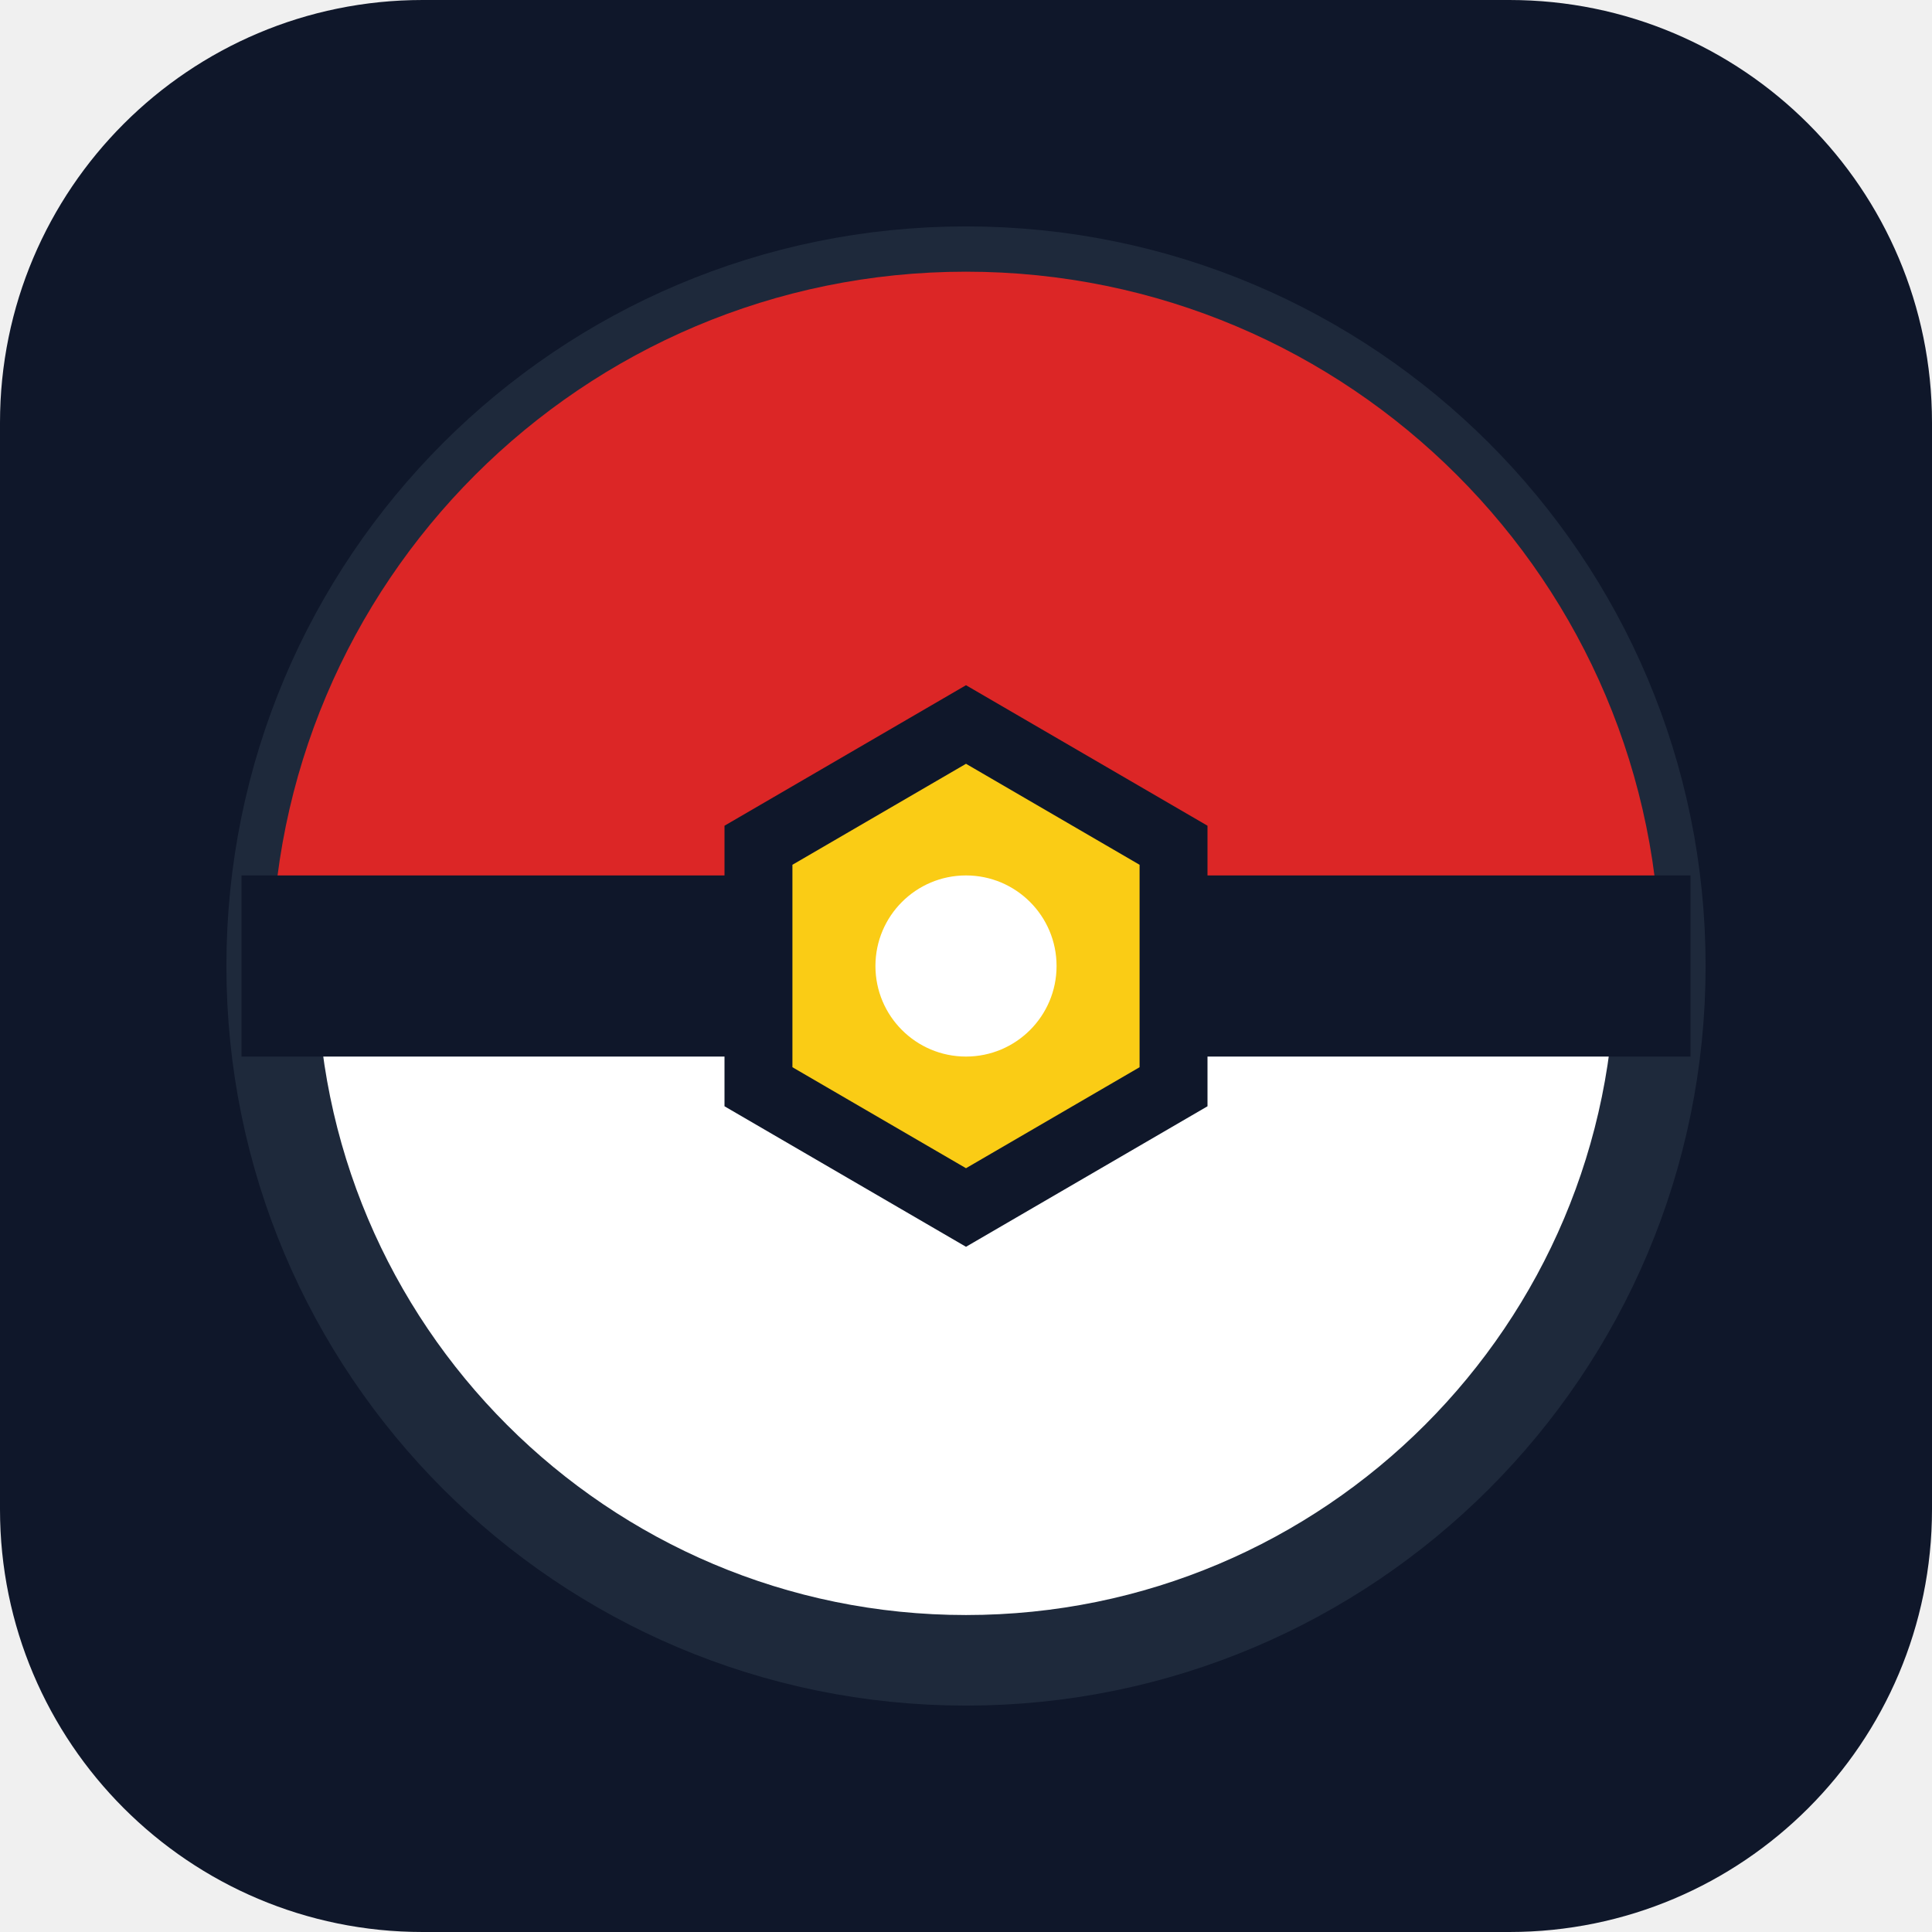
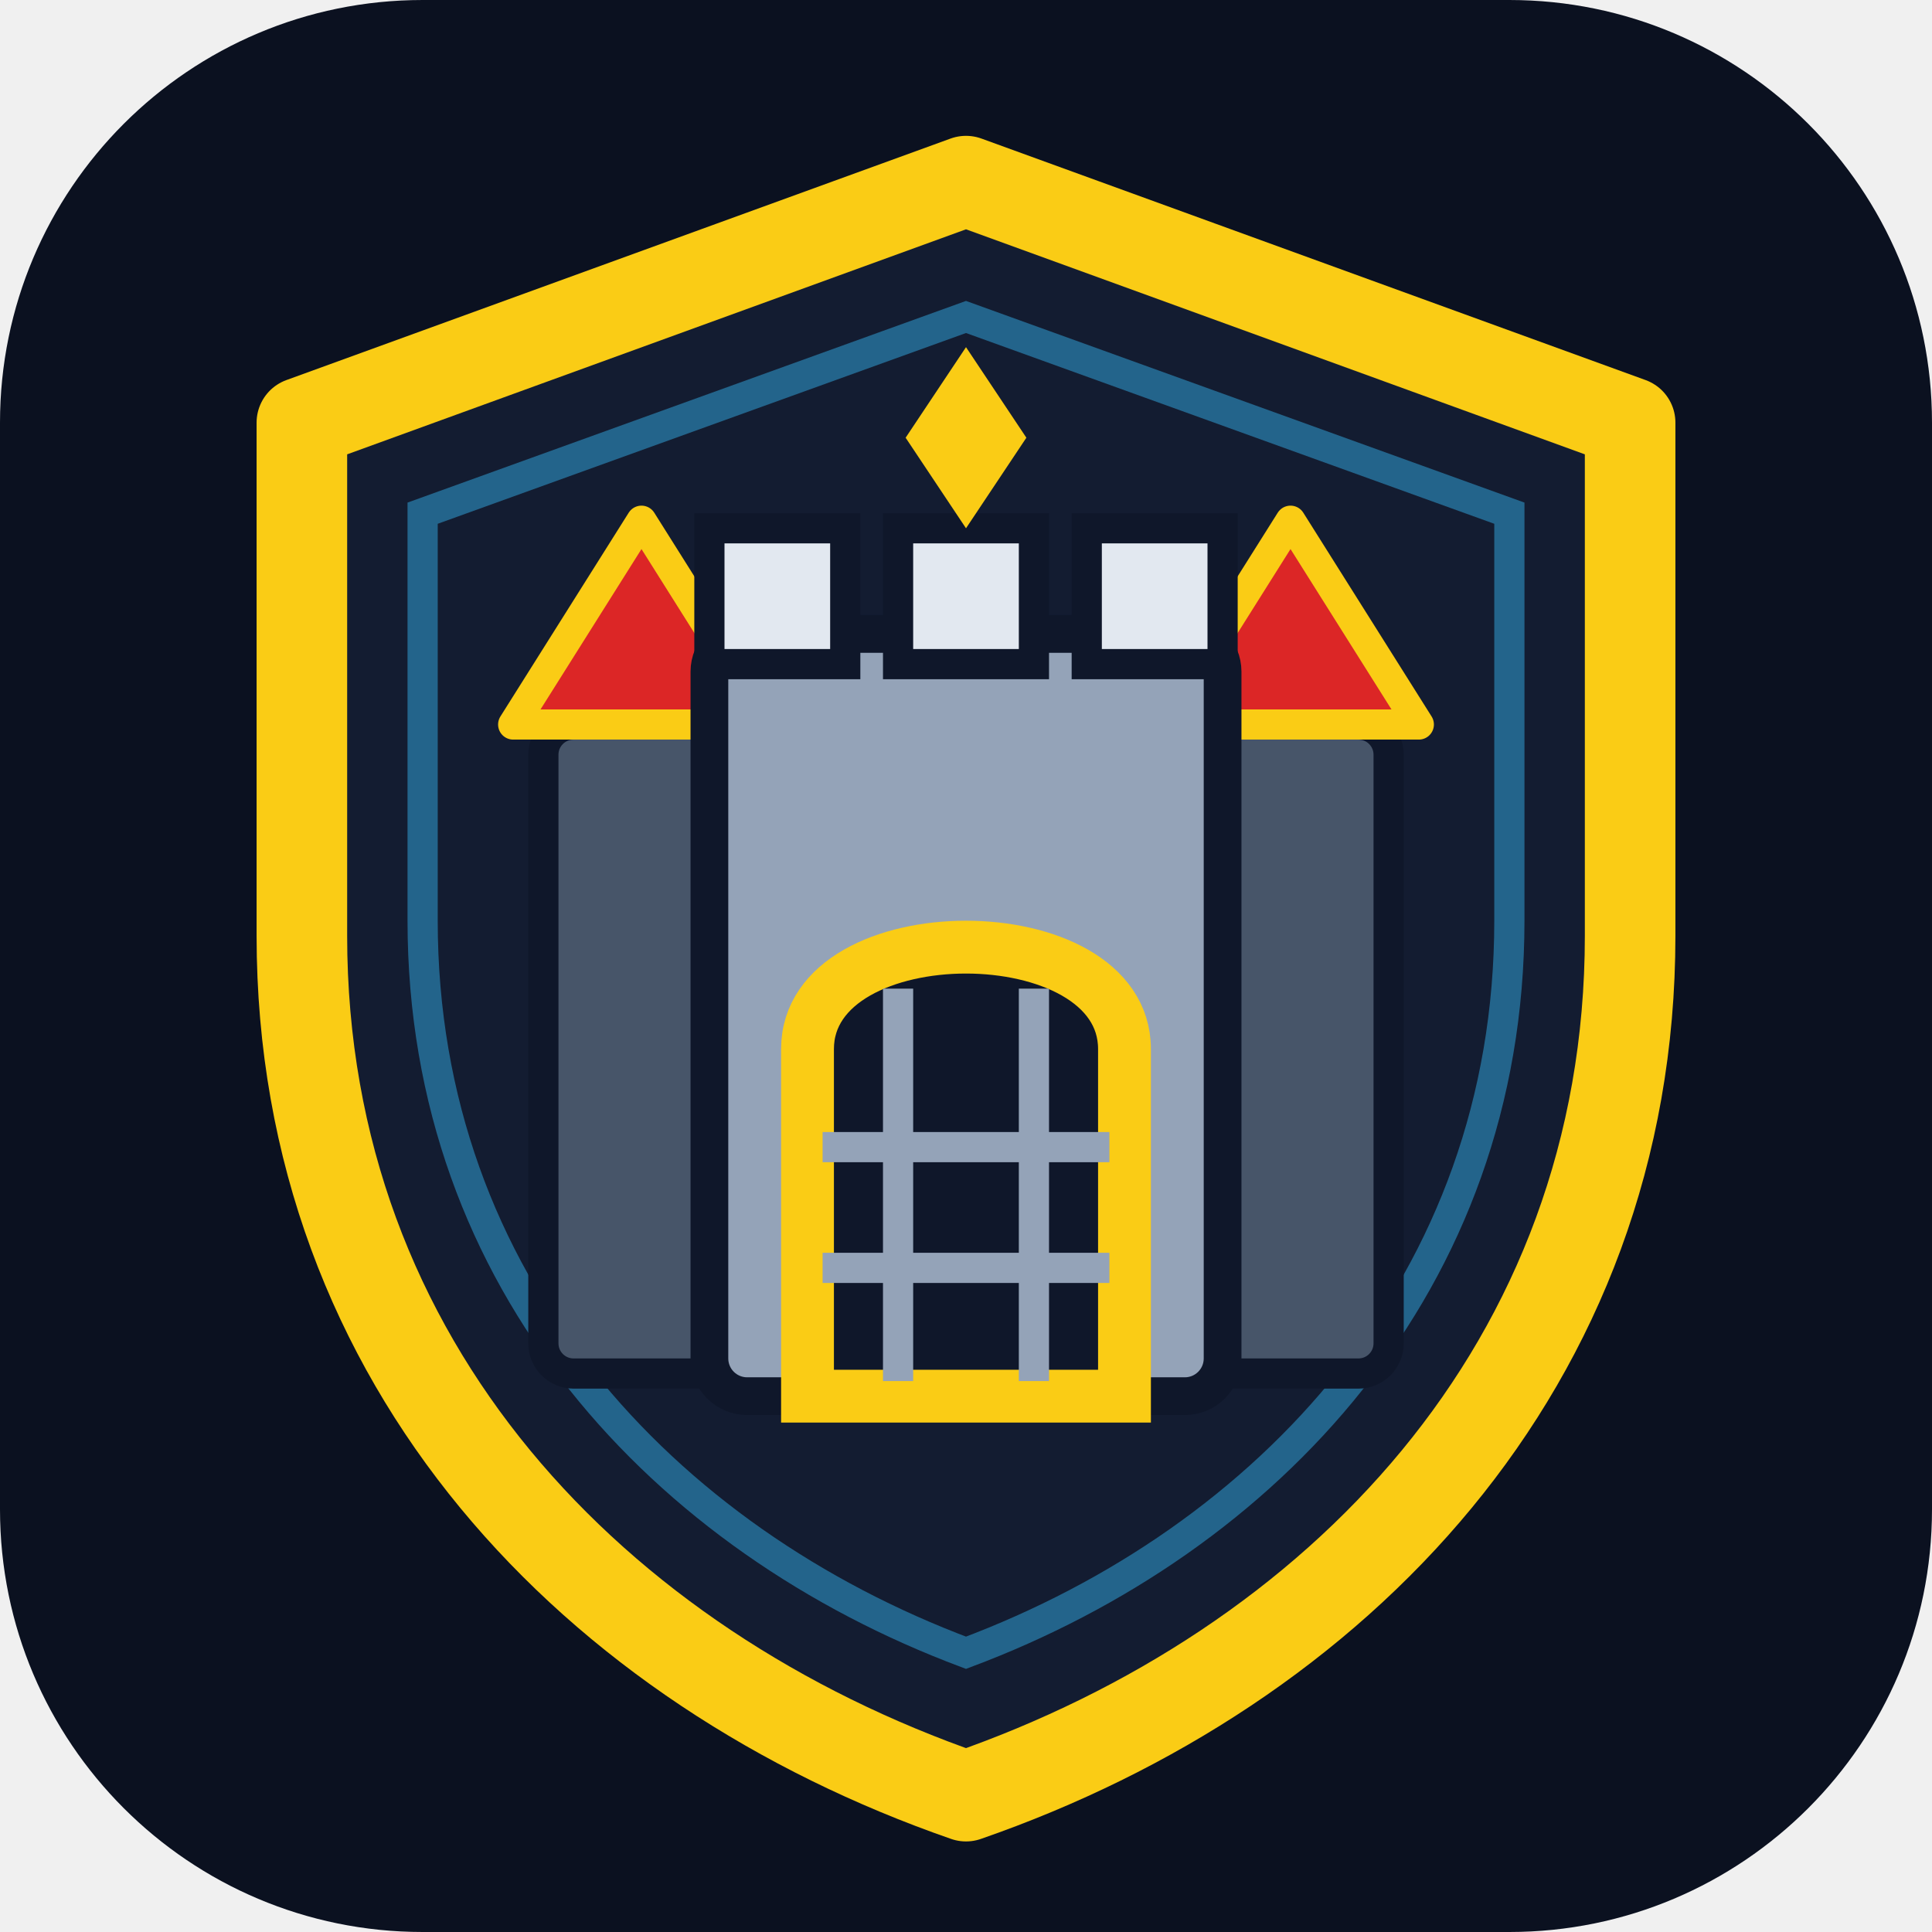
<svg xmlns="http://www.w3.org/2000/svg" viewBox="0 0 512 512" fill="none">
-   <rect width="512" height="512" rx="112" fill="#0F172A" />
-   <circle cx="256" cy="256" r="184" fill="#FFFFFF" stroke="#1E293B" stroke-width="24" />
-   <path d="M 72 256 A 184 184 0 0 1 440 256 Z" fill="#DC2626" />
-   <rect x="64" y="232" width="384" height="48" fill="#0F172A" />
-   <polygon points="256,192 311,224 311,288 256,320 201,288 201,224" fill="#FACC15" stroke="#0F172A" stroke-width="18" />
-   <circle cx="256" cy="256" r="24" fill="#FFFFFF" />
+   <rect width="512" height="512" rx="112" fill="#0B1120" />
+   <path d="M256 48 L432 112 V248 C432 362 354 442 256 476 C158 442 80 362 80 248 V112 L256 48 Z" fill="#131C31" stroke="#FACC15" stroke-width="24" stroke-linejoin="round" />
+   <path d="M256 84 L400 136 V244 C400 340 336 408 256 438 C176 408 112 340 112 244 V136 L256 84 Z" fill="none" stroke="#38BDF8" stroke-width="8" stroke-opacity="0.45" />
+   <rect x="144" y="192" width="52" height="172" rx="8" fill="#475569" stroke="#0F172A" stroke-width="8" />
+   <rect x="316" y="192" width="52" height="172" rx="8" fill="#475569" stroke="#0F172A" stroke-width="8" />
+   <polygon points="136,192 170,138 204,192" fill="#DC2626" stroke="#FACC15" stroke-width="8" stroke-linejoin="round" />
+   <polygon points="308,192 342,138 376,192" fill="#DC2626" stroke="#FACC15" stroke-width="8" stroke-linejoin="round" />
+   <rect x="188" y="168" width="136" height="202" rx="10" fill="#94A3B8" stroke="#0F172A" stroke-width="10" />
+   <rect x="188" y="140" width="36" height="36" fill="#E2E8F0" stroke="#0F172A" stroke-width="8" />
+   <rect x="238" y="140" width="36" height="36" fill="#E2E8F0" stroke="#0F172A" stroke-width="8" />
+   <rect x="288" y="140" width="36" height="36" fill="#E2E8F0" stroke="#0F172A" stroke-width="8" />
+   <path d="M214 370 V278 C214 242 298 242 298 278 V370 Z" fill="#0F172A" stroke="#FACC15" stroke-width="14" />
+   <line x1="238" y1="262" x2="238" y2="366" stroke="#94A3B8" stroke-width="8" />
+   <line x1="274" y1="262" x2="274" y2="366" stroke="#94A3B8" stroke-width="8" />
+   <line x1="218" y1="304" x2="294" y2="304" stroke="#94A3B8" stroke-width="8" />
+   <line x1="218" y1="336" x2="294" y2="336" stroke="#94A3B8" stroke-width="8" />
+   <polygon points="256,92 272,116 256,140 240,116" fill="#FACC15" />
</svg>
